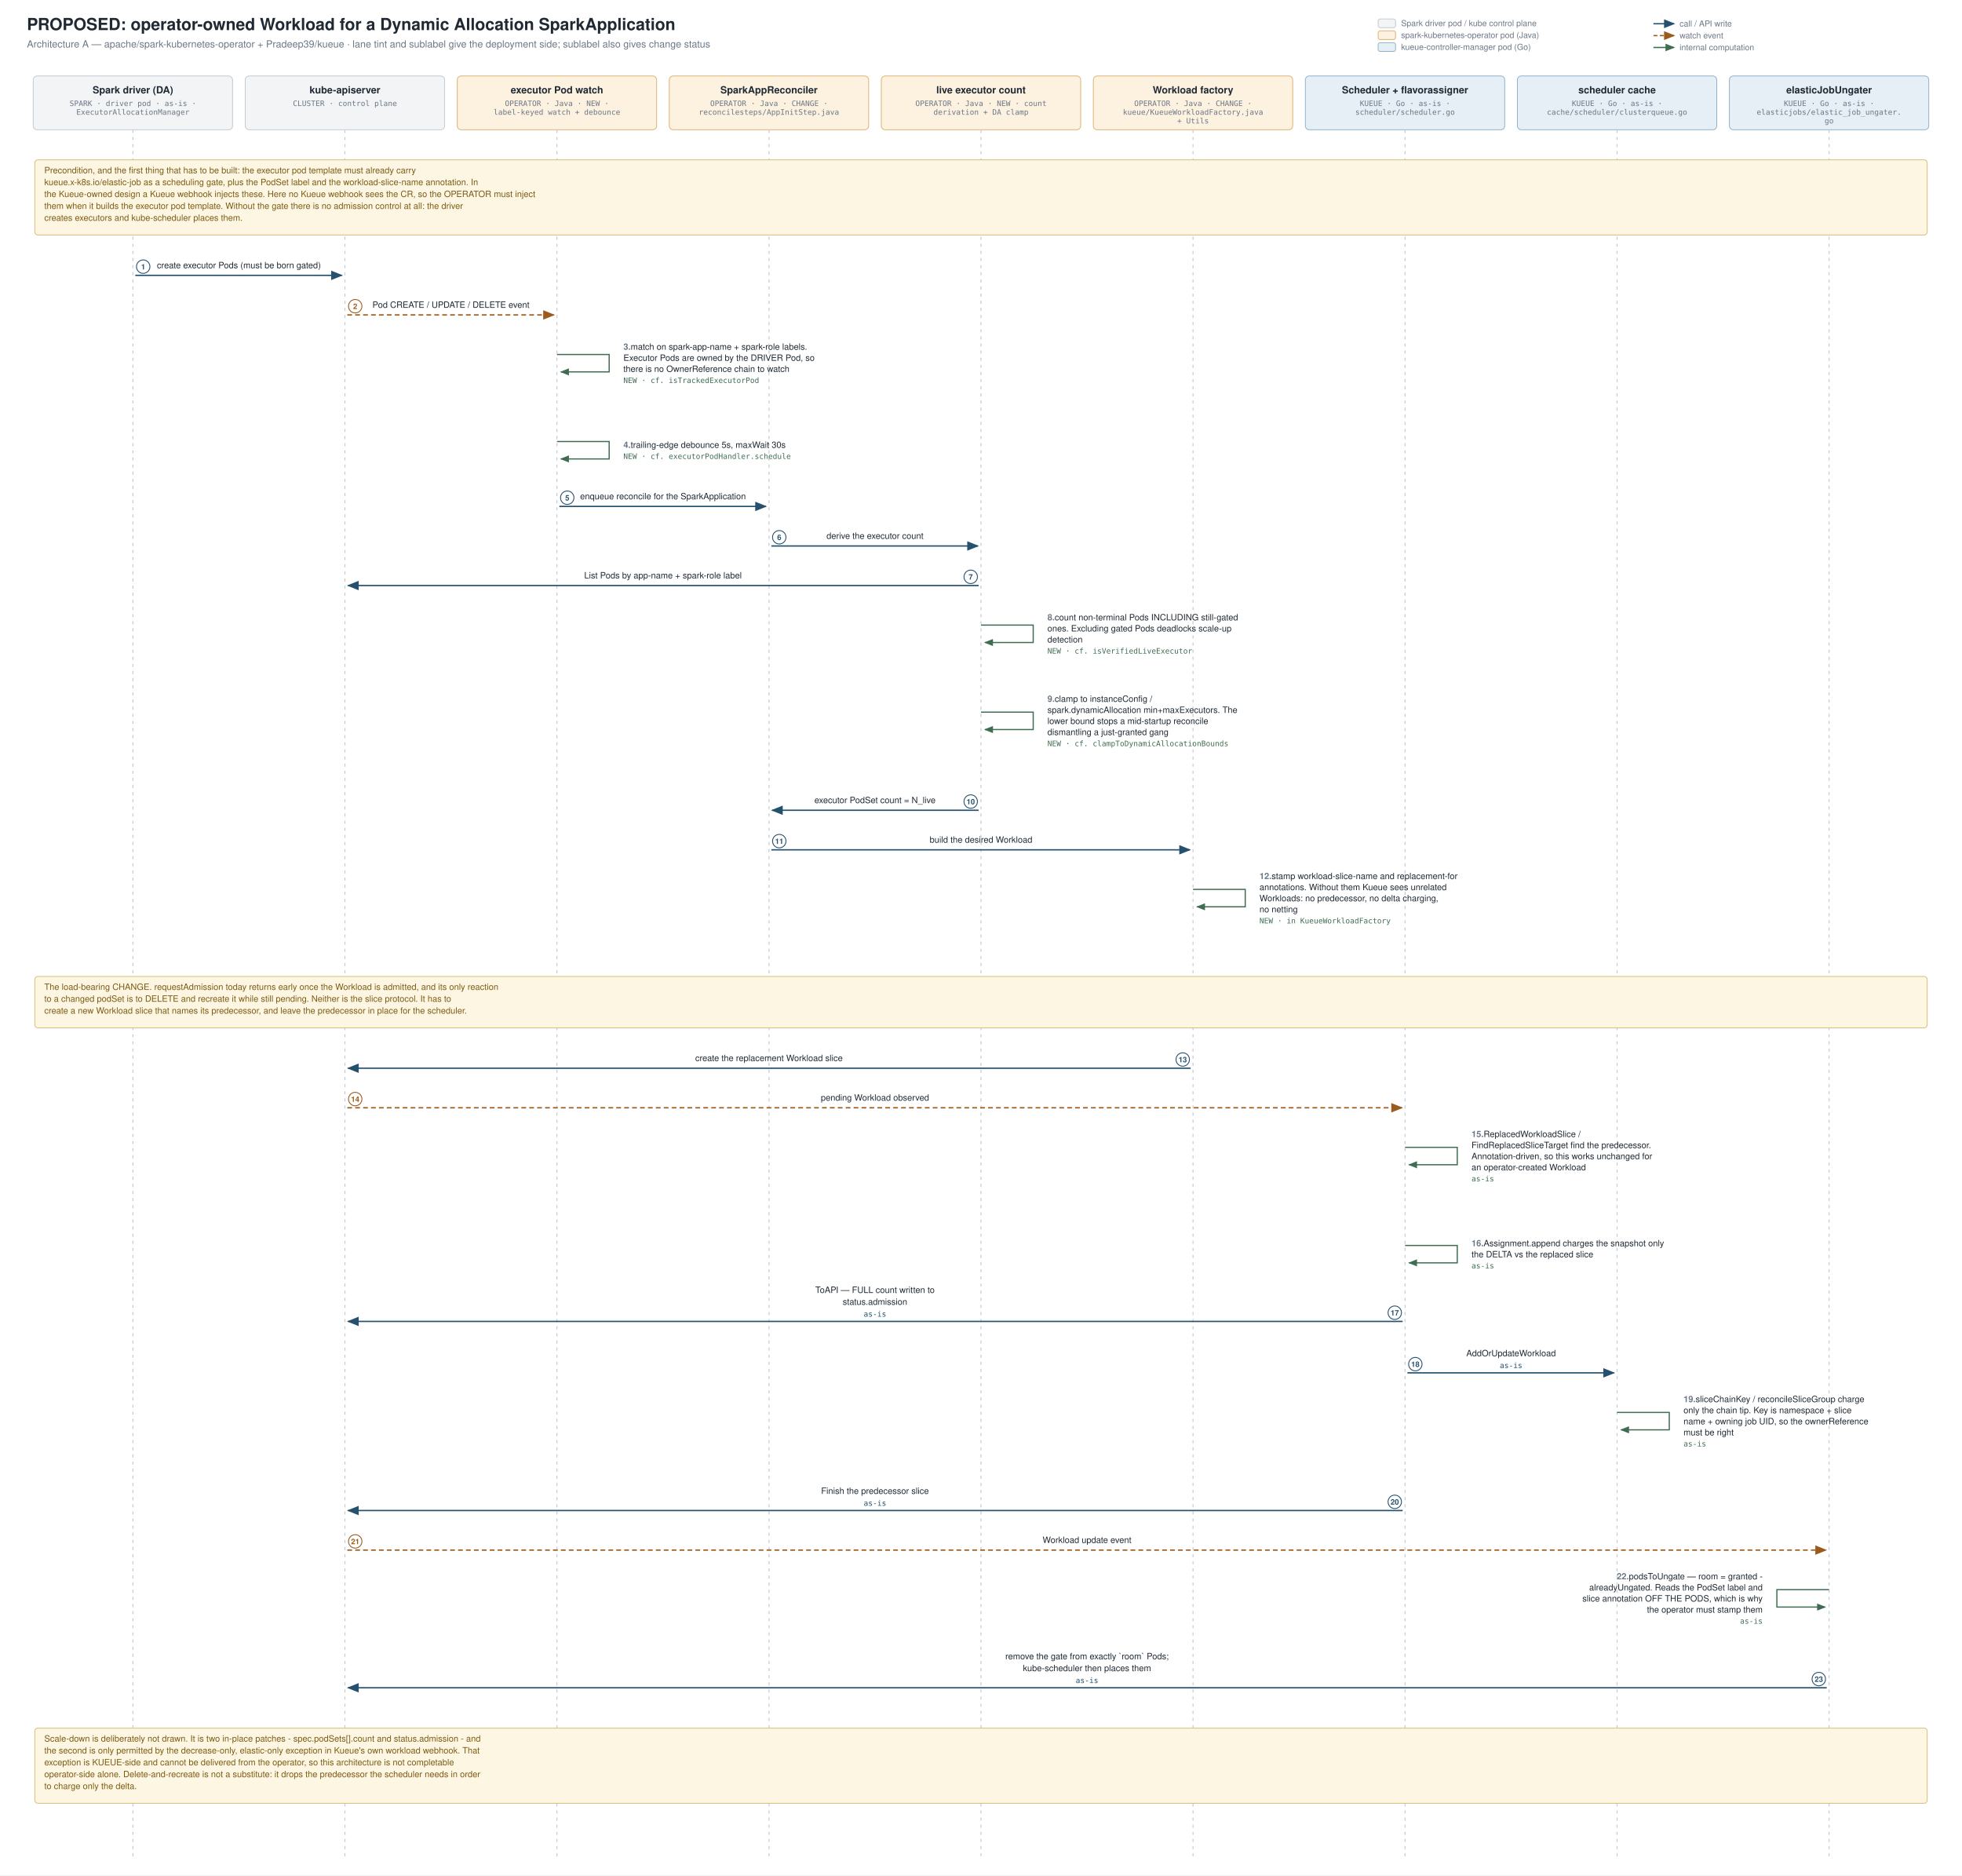
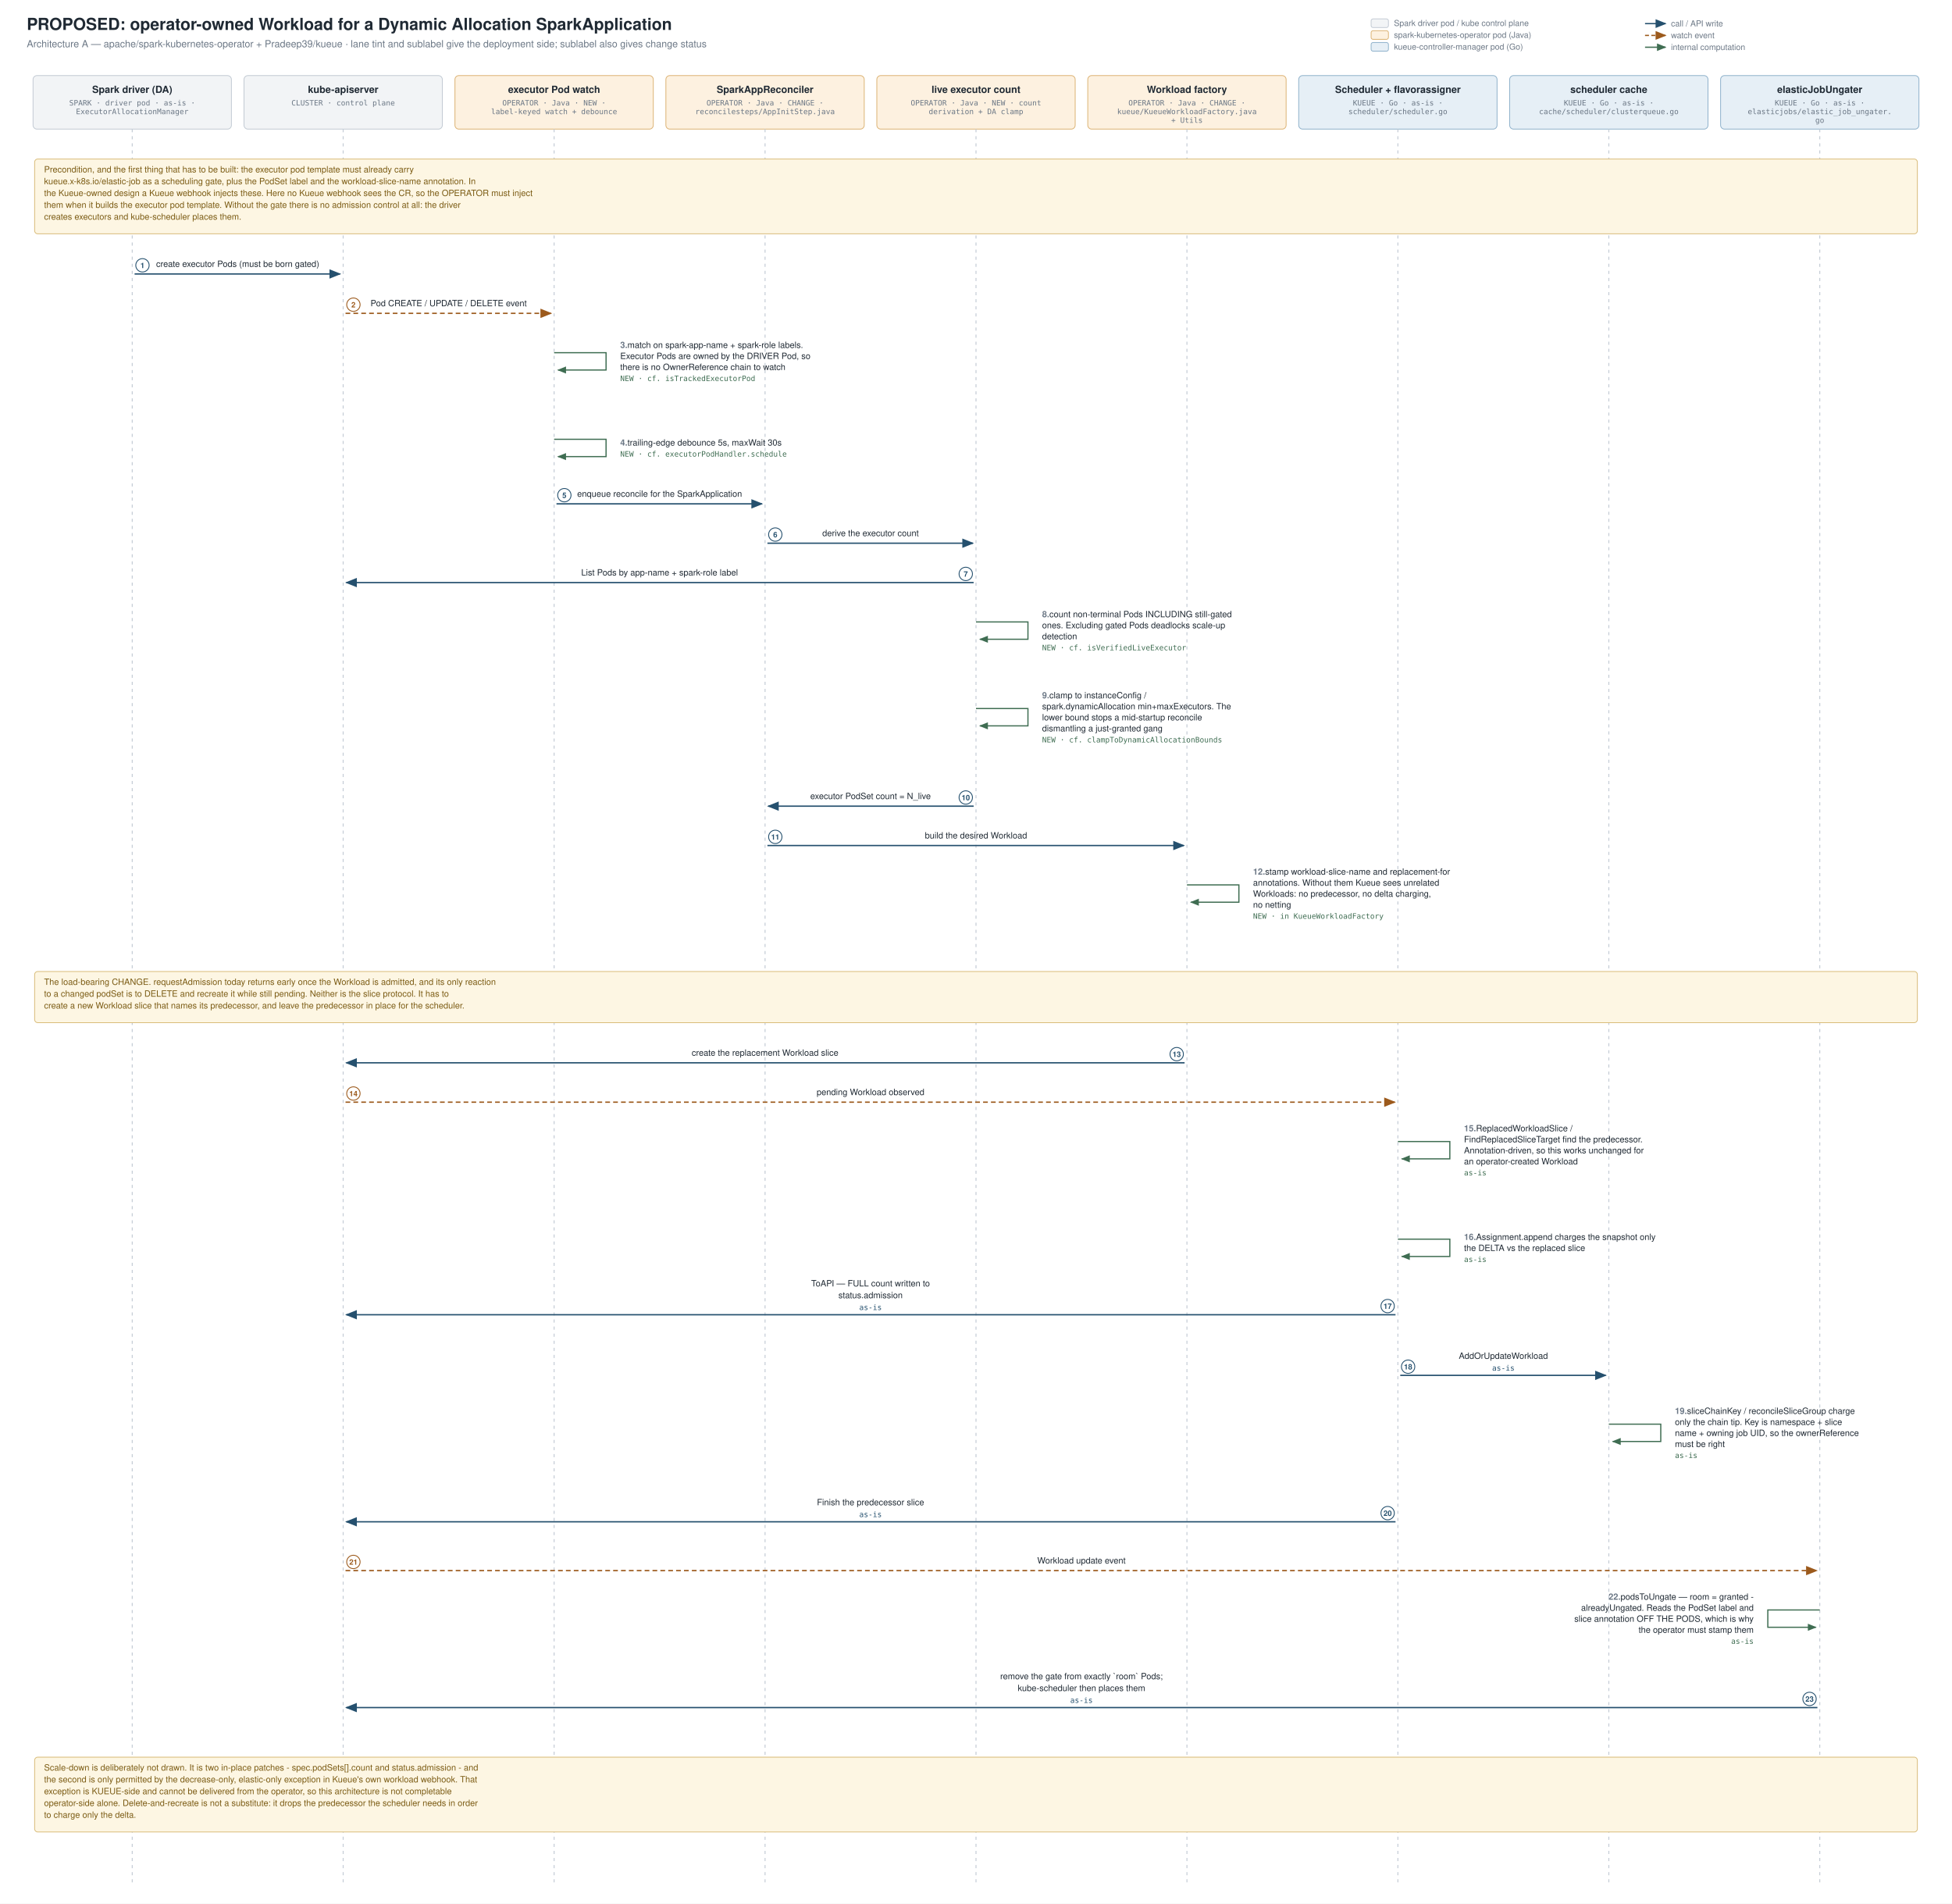
- <svg xmlns="http://www.w3.org/2000/svg" width="2480" height="2370" viewBox="0 0 2480 2370" font-family="Helvetica Neue, Helvetica, Arial, sans-serif">
+ <svg xmlns="http://www.w3.org/2000/svg" width="2480" height="2418" viewBox="0 0 2480 2418" font-family="Helvetica Neue, Helvetica, Arial, sans-serif">
  <defs>
    <marker id="ac" viewBox="0 0 10 8" refX="9" refY="4" markerWidth="9" markerHeight="7" orient="auto">
      <path d="M0 0 L10 4 L0 8 z" fill="#25506e" />
    </marker>
    <marker id="ae" viewBox="0 0 10 8" refX="9" refY="4" markerWidth="9" markerHeight="7" orient="auto">
      <path d="M0 0 L10 4 L0 8 z" fill="#9c5a1c" />
    </marker>
    <marker id="as" viewBox="0 0 10 8" refX="9" refY="4" markerWidth="8" markerHeight="6" orient="auto">
      <path d="M0 0 L10 4 L0 8 z" fill="#3f6d52" />
    </marker>
  </defs>
-   <rect width="2480" height="2370" fill="#ffffff" />
+   <rect width="2480" height="2418" fill="#ffffff" />
  <text x="34" y="38" font-size="21" font-weight="600" fill="#1f2933">PROPOSED: operator-owned Workload for a Dynamic Allocation SparkApplication</text>
  <text x="34" y="60" font-size="12.5" fill="#6b7785">Architecture A — apache/spark-kubernetes-operator + Pradeep39/kueue · lane tint and sublabel give the deployment side; sublabel also gives change status</text>
  <g font-size="10.5" fill="#6b7785">
    <line x1="2090" y1="30" x2="2116" y2="30" stroke="#25506e" stroke-width="1.6" marker-end="url(#ac)" />
    <text x="2123" y="33.5">call / API write</text>
    <line x1="2090" y1="45" x2="2116" y2="45" stroke="#9c5a1c" stroke-width="1.6" marker-end="url(#ae)" stroke-dasharray="5 3" />
    <text x="2123" y="48.5">watch event</text>
    <line x1="2090" y1="60" x2="2116" y2="60" stroke="#3f6d52" stroke-width="1.6" marker-end="url(#as)" />
    <text x="2123" y="63.5">internal computation</text>
  </g>
  <g font-size="10.5" fill="#6b7785">
    <rect x="1742" y="24" width="22" height="11" rx="2.5" fill="#f2f4f6" stroke="#c2cad3" />
    <text x="1771" y="33">Spark driver pod / kube control plane</text>
    <rect x="1742" y="39" width="22" height="11" rx="2.5" fill="#fdf1e0" stroke="#dcb375" />
    <text x="1771" y="48">spark-kubernetes-operator pod (Java)</text>
    <rect x="1742" y="54" width="22" height="11" rx="2.5" fill="#e6eff6" stroke="#8fb2cb" />
    <text x="1771" y="63">kueue-controller-manager pod (Go)</text>
  </g>
  <rect x="42" y="96" width="252" height="68" rx="5" fill="#f2f4f6" stroke="#c2cad3" />
  <text x="168" y="118" font-size="12.5" font-weight="600" text-anchor="middle" fill="#1f2933">Spark driver (DA)</text>
  <text x="168" y="134" font-size="9.5" font-family="Menlo, monospace" text-anchor="middle" fill="#6b7785">SPARK · driver pod · as-is ·</text>
  <text x="168" y="145" font-size="9.5" font-family="Menlo, monospace" text-anchor="middle" fill="#6b7785">ExecutorAllocationManager</text>
-   <line x1="168" y1="164" x2="168" y2="2346" stroke="#c3cbd5" stroke-width="1.2" stroke-dasharray="4 5" />
+   <line x1="168" y1="164" x2="168" y2="2394" stroke="#c3cbd5" stroke-width="1.2" stroke-dasharray="4 5" />
  <rect x="310" y="96" width="252" height="68" rx="5" fill="#f2f4f6" stroke="#c2cad3" />
  <text x="436" y="118" font-size="12.5" font-weight="600" text-anchor="middle" fill="#1f2933">kube-apiserver</text>
  <text x="436" y="134" font-size="9.5" font-family="Menlo, monospace" text-anchor="middle" fill="#6b7785">CLUSTER · control plane</text>
-   <line x1="436" y1="164" x2="436" y2="2346" stroke="#c3cbd5" stroke-width="1.2" stroke-dasharray="4 5" />
+   <line x1="436" y1="164" x2="436" y2="2394" stroke="#c3cbd5" stroke-width="1.2" stroke-dasharray="4 5" />
  <rect x="578" y="96" width="252" height="68" rx="5" fill="#fdf1e0" stroke="#dcb375" />
  <text x="704" y="118" font-size="12.5" font-weight="600" text-anchor="middle" fill="#1f2933">executor Pod watch</text>
  <text x="704" y="134" font-size="9.5" font-family="Menlo, monospace" text-anchor="middle" fill="#6b7785">OPERATOR · Java · NEW ·</text>
  <text x="704" y="145" font-size="9.5" font-family="Menlo, monospace" text-anchor="middle" fill="#6b7785">label-keyed watch + debounce</text>
-   <line x1="704" y1="164" x2="704" y2="2346" stroke="#c3cbd5" stroke-width="1.2" stroke-dasharray="4 5" />
+   <line x1="704" y1="164" x2="704" y2="2394" stroke="#c3cbd5" stroke-width="1.2" stroke-dasharray="4 5" />
  <rect x="846" y="96" width="252" height="68" rx="5" fill="#fdf1e0" stroke="#dcb375" />
  <text x="972" y="118" font-size="12.5" font-weight="600" text-anchor="middle" fill="#1f2933">SparkAppReconciler</text>
  <text x="972" y="134" font-size="9.5" font-family="Menlo, monospace" text-anchor="middle" fill="#6b7785">OPERATOR · Java · CHANGE ·</text>
  <text x="972" y="145" font-size="9.5" font-family="Menlo, monospace" text-anchor="middle" fill="#6b7785">reconcilesteps/AppInitStep.java</text>
-   <line x1="972" y1="164" x2="972" y2="2346" stroke="#c3cbd5" stroke-width="1.2" stroke-dasharray="4 5" />
+   <line x1="972" y1="164" x2="972" y2="2394" stroke="#c3cbd5" stroke-width="1.2" stroke-dasharray="4 5" />
  <rect x="1114" y="96" width="252" height="68" rx="5" fill="#fdf1e0" stroke="#dcb375" />
  <text x="1240" y="118" font-size="12.5" font-weight="600" text-anchor="middle" fill="#1f2933">live executor count</text>
  <text x="1240" y="134" font-size="9.5" font-family="Menlo, monospace" text-anchor="middle" fill="#6b7785">OPERATOR · Java · NEW · count</text>
  <text x="1240" y="145" font-size="9.5" font-family="Menlo, monospace" text-anchor="middle" fill="#6b7785">derivation + DA clamp</text>
-   <line x1="1240" y1="164" x2="1240" y2="2346" stroke="#c3cbd5" stroke-width="1.2" stroke-dasharray="4 5" />
+   <line x1="1240" y1="164" x2="1240" y2="2394" stroke="#c3cbd5" stroke-width="1.2" stroke-dasharray="4 5" />
  <rect x="1382" y="96" width="252" height="68" rx="5" fill="#fdf1e0" stroke="#dcb375" />
  <text x="1508" y="118" font-size="12.5" font-weight="600" text-anchor="middle" fill="#1f2933">Workload factory</text>
  <text x="1508" y="134" font-size="9.5" font-family="Menlo, monospace" text-anchor="middle" fill="#6b7785">OPERATOR · Java · CHANGE ·</text>
  <text x="1508" y="145" font-size="9.5" font-family="Menlo, monospace" text-anchor="middle" fill="#6b7785">kueue/KueueWorkloadFactory.java</text>
  <text x="1508" y="156" font-size="9.5" font-family="Menlo, monospace" text-anchor="middle" fill="#6b7785">+ Utils</text>
-   <line x1="1508" y1="164" x2="1508" y2="2346" stroke="#c3cbd5" stroke-width="1.2" stroke-dasharray="4 5" />
+   <line x1="1508" y1="164" x2="1508" y2="2394" stroke="#c3cbd5" stroke-width="1.2" stroke-dasharray="4 5" />
  <rect x="1650" y="96" width="252" height="68" rx="5" fill="#e6eff6" stroke="#8fb2cb" />
  <text x="1776" y="118" font-size="12.5" font-weight="600" text-anchor="middle" fill="#1f2933">Scheduler + flavorassigner</text>
  <text x="1776" y="134" font-size="9.5" font-family="Menlo, monospace" text-anchor="middle" fill="#6b7785">KUEUE · Go · as-is ·</text>
  <text x="1776" y="145" font-size="9.5" font-family="Menlo, monospace" text-anchor="middle" fill="#6b7785">scheduler/scheduler.go</text>
-   <line x1="1776" y1="164" x2="1776" y2="2346" stroke="#c3cbd5" stroke-width="1.2" stroke-dasharray="4 5" />
+   <line x1="1776" y1="164" x2="1776" y2="2394" stroke="#c3cbd5" stroke-width="1.2" stroke-dasharray="4 5" />
  <rect x="1918" y="96" width="252" height="68" rx="5" fill="#e6eff6" stroke="#8fb2cb" />
  <text x="2044" y="118" font-size="12.5" font-weight="600" text-anchor="middle" fill="#1f2933">scheduler cache</text>
  <text x="2044" y="134" font-size="9.5" font-family="Menlo, monospace" text-anchor="middle" fill="#6b7785">KUEUE · Go · as-is ·</text>
  <text x="2044" y="145" font-size="9.5" font-family="Menlo, monospace" text-anchor="middle" fill="#6b7785">cache/scheduler/clusterqueue.go</text>
-   <line x1="2044" y1="164" x2="2044" y2="2346" stroke="#c3cbd5" stroke-width="1.2" stroke-dasharray="4 5" />
+   <line x1="2044" y1="164" x2="2044" y2="2394" stroke="#c3cbd5" stroke-width="1.2" stroke-dasharray="4 5" />
  <rect x="2186" y="96" width="252" height="68" rx="5" fill="#e6eff6" stroke="#8fb2cb" />
  <text x="2312" y="118" font-size="12.5" font-weight="600" text-anchor="middle" fill="#1f2933">elasticJobUngater</text>
  <text x="2312" y="134" font-size="9.5" font-family="Menlo, monospace" text-anchor="middle" fill="#6b7785">KUEUE · Go · as-is ·</text>
  <text x="2312" y="145" font-size="9.5" font-family="Menlo, monospace" text-anchor="middle" fill="#6b7785">elasticjobs/elastic_job_ungater.</text>
  <text x="2312" y="156" font-size="9.5" font-family="Menlo, monospace" text-anchor="middle" fill="#6b7785">go</text>
-   <line x1="2312" y1="164" x2="2312" y2="2346" stroke="#c3cbd5" stroke-width="1.2" stroke-dasharray="4 5" />
+   <line x1="2312" y1="164" x2="2312" y2="2394" stroke="#c3cbd5" stroke-width="1.2" stroke-dasharray="4 5" />
  <rect x="44" y="202" width="2392" height="95" rx="4" fill="#fdf6e3" stroke="#d9bc7a" />
  <text x="56" y="219" font-size="11" fill="#7a5a12">Precondition, and the first thing that has to be built: the executor pod template must already carry</text>
  <text x="56" y="234" font-size="11" fill="#7a5a12">kueue.x-k8s.io/elastic-job as a scheduling gate, plus the PodSet label and the workload-slice-name annotation. In</text>
  <text x="56" y="249" font-size="11" fill="#7a5a12">the Kueue-owned design a Kueue webhook injects these. Here no Kueue webhook sees the CR, so the OPERATOR must inject</text>
  <text x="56" y="264" font-size="11" fill="#7a5a12">them when it builds the executor pod template. Without the gate there is no admission control at all: the driver</text>
  <text x="56" y="279" font-size="11" fill="#7a5a12">creates executors and kube-scheduler places them.</text>
  <line x1="171" y1="348" x2="432" y2="348" stroke="#25506e" stroke-width="1.7" marker-end="url(#ac)" />
  <text x="302" y="339" font-size="11" text-anchor="middle" fill="#1f2933">create executor Pods (must be born gated)</text>
  <circle cx="181" cy="337" r="8.5" fill="#ffffff" stroke="#25506e" stroke-width="1.1" />
  <text x="181" y="340.5" font-size="9.5" font-weight="600" text-anchor="middle" fill="#25506e">1</text>
  <line x1="439" y1="398" x2="700" y2="398" stroke="#9c5a1c" stroke-width="1.7" marker-end="url(#ae)" stroke-dasharray="6 4" />
  <text x="570" y="389" font-size="11" text-anchor="middle" fill="#1f2933">Pod CREATE / UPDATE / DELETE event</text>
  <circle cx="449" cy="387" r="8.5" fill="#ffffff" stroke="#9c5a1c" stroke-width="1.1" />
  <text x="449" y="390.5" font-size="9.5" font-weight="600" text-anchor="middle" fill="#9c5a1c">2</text>
  <path d="M704 448 L770 448 L770 470 L709 470" fill="none" stroke="#3f6d52" stroke-width="1.5" marker-end="url(#as)" />
  <text x="788" y="442" font-size="11" text-anchor="start" fill="#1f2933">
    <tspan fill="#6b7785" font-weight="600">3. </tspan>match on spark-app-name + spark-role labels.</text>
  <text x="788" y="456" font-size="11" text-anchor="start" fill="#1f2933">Executor Pods are owned by the DRIVER Pod, so</text>
  <text x="788" y="470" font-size="11" text-anchor="start" fill="#1f2933">there is no OwnerReference chain to watch</text>
  <text x="788" y="484" font-size="9.5" font-family="Menlo, monospace" text-anchor="start" fill="#3f6d52">NEW · cf. isTrackedExecutorPod</text>
  <path d="M704 558 L770 558 L770 580 L709 580" fill="none" stroke="#3f6d52" stroke-width="1.5" marker-end="url(#as)" />
  <text x="788" y="566" font-size="11" text-anchor="start" fill="#1f2933">
    <tspan fill="#6b7785" font-weight="600">4. </tspan>trailing-edge debounce 5s, maxWait 30s</text>
  <text x="788" y="580" font-size="9.5" font-family="Menlo, monospace" text-anchor="start" fill="#3f6d52">NEW · cf. executorPodHandler.schedule</text>
  <line x1="707" y1="640" x2="968" y2="640" stroke="#25506e" stroke-width="1.7" marker-end="url(#ac)" />
  <text x="838" y="631" font-size="11" text-anchor="middle" fill="#1f2933">enqueue reconcile for the SparkApplication</text>
  <circle cx="717" cy="629" r="8.5" fill="#ffffff" stroke="#25506e" stroke-width="1.1" />
  <text x="717" y="632.5" font-size="9.5" font-weight="600" text-anchor="middle" fill="#25506e">5</text>
  <line x1="975" y1="690" x2="1236" y2="690" stroke="#25506e" stroke-width="1.7" marker-end="url(#ac)" />
  <text x="1106" y="681" font-size="11" text-anchor="middle" fill="#1f2933">derive the executor count</text>
  <circle cx="985" cy="679" r="8.5" fill="#ffffff" stroke="#25506e" stroke-width="1.1" />
  <text x="985" y="682.5" font-size="9.5" font-weight="600" text-anchor="middle" fill="#25506e">6</text>
  <line x1="1237" y1="740" x2="440" y2="740" stroke="#25506e" stroke-width="1.7" marker-end="url(#ac)" />
  <text x="838" y="731" font-size="11" text-anchor="middle" fill="#1f2933">List Pods by app-name + spark-role label</text>
  <circle cx="1227" cy="729" r="8.5" fill="#ffffff" stroke="#25506e" stroke-width="1.1" />
  <text x="1227" y="732.5" font-size="9.5" font-weight="600" text-anchor="middle" fill="#25506e">7</text>
  <path d="M1240 790 L1306 790 L1306 812 L1245 812" fill="none" stroke="#3f6d52" stroke-width="1.5" marker-end="url(#as)" />
  <text x="1324" y="784" font-size="11" text-anchor="start" fill="#1f2933">
    <tspan fill="#6b7785" font-weight="600">8. </tspan>count non-terminal Pods INCLUDING still-gated</text>
  <text x="1324" y="798" font-size="11" text-anchor="start" fill="#1f2933">ones. Excluding gated Pods deadlocks scale-up</text>
  <text x="1324" y="812" font-size="11" text-anchor="start" fill="#1f2933">detection</text>
  <text x="1324" y="826" font-size="9.5" font-family="Menlo, monospace" text-anchor="start" fill="#3f6d52">NEW · cf. isVerifiedLiveExecutor</text>
  <path d="M1240 900 L1306 900 L1306 922 L1245 922" fill="none" stroke="#3f6d52" stroke-width="1.5" marker-end="url(#as)" />
  <text x="1324" y="887" font-size="11" text-anchor="start" fill="#1f2933">
    <tspan fill="#6b7785" font-weight="600">9. </tspan>clamp to instanceConfig /</text>
  <text x="1324" y="901" font-size="11" text-anchor="start" fill="#1f2933">spark.dynamicAllocation min+maxExecutors. The</text>
  <text x="1324" y="915" font-size="11" text-anchor="start" fill="#1f2933">lower bound stops a mid-startup reconcile</text>
  <text x="1324" y="929" font-size="11" text-anchor="start" fill="#1f2933">dismantling a just-granted gang</text>
  <text x="1324" y="943" font-size="9.5" font-family="Menlo, monospace" text-anchor="start" fill="#3f6d52">NEW · cf. clampToDynamicAllocationBounds</text>
  <line x1="1237" y1="1024" x2="976" y2="1024" stroke="#25506e" stroke-width="1.7" marker-end="url(#ac)" />
  <text x="1106" y="1015" font-size="11" text-anchor="middle" fill="#1f2933">executor PodSet count = N_live</text>
  <circle cx="1227" cy="1013" r="8.5" fill="#ffffff" stroke="#25506e" stroke-width="1.1" />
  <text x="1227" y="1016.5" font-size="9.5" font-weight="600" text-anchor="middle" fill="#25506e">10</text>
  <line x1="975" y1="1074" x2="1504" y2="1074" stroke="#25506e" stroke-width="1.7" marker-end="url(#ac)" />
  <text x="1240" y="1065" font-size="11" text-anchor="middle" fill="#1f2933">build the desired Workload</text>
  <circle cx="985" cy="1063" r="8.5" fill="#ffffff" stroke="#25506e" stroke-width="1.1" />
  <text x="985" y="1066.5" font-size="9.5" font-weight="600" text-anchor="middle" fill="#25506e">11</text>
  <path d="M1508 1124 L1574 1124 L1574 1146 L1513 1146" fill="none" stroke="#3f6d52" stroke-width="1.5" marker-end="url(#as)" />
  <text x="1592" y="1111" font-size="11" text-anchor="start" fill="#1f2933">
    <tspan fill="#6b7785" font-weight="600">12. </tspan>stamp workload-slice-name and replacement-for</text>
  <text x="1592" y="1125" font-size="11" text-anchor="start" fill="#1f2933">annotations. Without them Kueue sees unrelated</text>
  <text x="1592" y="1139" font-size="11" text-anchor="start" fill="#1f2933">Workloads: no predecessor, no delta charging,</text>
  <text x="1592" y="1153" font-size="11" text-anchor="start" fill="#1f2933">no netting</text>
  <text x="1592" y="1167" font-size="9.5" font-family="Menlo, monospace" text-anchor="start" fill="#3f6d52">NEW · in KueueWorkloadFactory</text>
  <rect x="44" y="1234" width="2392" height="65" rx="4" fill="#fdf6e3" stroke="#d9bc7a" />
  <text x="56" y="1251" font-size="11" fill="#7a5a12">The load-bearing CHANGE. requestAdmission today returns early once the Workload is admitted, and its only reaction</text>
  <text x="56" y="1266" font-size="11" fill="#7a5a12">to a changed podSet is to DELETE and recreate it while still pending. Neither is the slice protocol. It has to</text>
  <text x="56" y="1281" font-size="11" fill="#7a5a12">create a new Workload slice that names its predecessor, and leave the predecessor in place for the scheduler.</text>
  <line x1="1505" y1="1350" x2="440" y2="1350" stroke="#25506e" stroke-width="1.7" marker-end="url(#ac)" />
  <text x="972" y="1341" font-size="11" text-anchor="middle" fill="#1f2933">create the replacement Workload slice</text>
  <circle cx="1495" cy="1339" r="8.5" fill="#ffffff" stroke="#25506e" stroke-width="1.1" />
  <text x="1495" y="1342.5" font-size="9.5" font-weight="600" text-anchor="middle" fill="#25506e">13</text>
  <line x1="439" y1="1400" x2="1772" y2="1400" stroke="#9c5a1c" stroke-width="1.7" marker-end="url(#ae)" stroke-dasharray="6 4" />
  <text x="1106" y="1391" font-size="11" text-anchor="middle" fill="#1f2933">pending Workload observed</text>
  <circle cx="449" cy="1389" r="8.5" fill="#ffffff" stroke="#9c5a1c" stroke-width="1.1" />
  <text x="449" y="1392.5" font-size="9.5" font-weight="600" text-anchor="middle" fill="#9c5a1c">14</text>
  <path d="M1776 1450 L1842 1450 L1842 1472 L1781 1472" fill="none" stroke="#3f6d52" stroke-width="1.5" marker-end="url(#as)" />
  <text x="1860" y="1437" font-size="11" text-anchor="start" fill="#1f2933">
    <tspan fill="#6b7785" font-weight="600">15. </tspan>ReplacedWorkloadSlice /</text>
  <text x="1860" y="1451" font-size="11" text-anchor="start" fill="#1f2933">FindReplacedSliceTarget find the predecessor.</text>
  <text x="1860" y="1465" font-size="11" text-anchor="start" fill="#1f2933">Annotation-driven, so this works unchanged for</text>
  <text x="1860" y="1479" font-size="11" text-anchor="start" fill="#1f2933">an operator-created Workload</text>
  <text x="1860" y="1493" font-size="9.5" font-family="Menlo, monospace" text-anchor="start" fill="#3f6d52">as-is</text>
  <path d="M1776 1574 L1842 1574 L1842 1596 L1781 1596" fill="none" stroke="#3f6d52" stroke-width="1.5" marker-end="url(#as)" />
  <text x="1860" y="1575" font-size="11" text-anchor="start" fill="#1f2933">
    <tspan fill="#6b7785" font-weight="600">16. </tspan>Assignment.append charges the snapshot only</text>
  <text x="1860" y="1589" font-size="11" text-anchor="start" fill="#1f2933">the DELTA vs the replaced slice</text>
  <text x="1860" y="1603" font-size="9.5" font-family="Menlo, monospace" text-anchor="start" fill="#3f6d52">as-is</text>
  <line x1="1773" y1="1670" x2="440" y2="1670" stroke="#25506e" stroke-width="1.7" marker-end="url(#ac)" />
  <text x="1106" y="1634" font-size="11" text-anchor="middle" fill="#1f2933">ToAPI — FULL count written to</text>
  <text x="1106" y="1649" font-size="11" text-anchor="middle" fill="#1f2933">status.admission</text>
  <text x="1106" y="1664" font-size="9.5" font-family="Menlo, monospace" text-anchor="middle" fill="#25506e">as-is</text>
  <circle cx="1763" cy="1659" r="8.5" fill="#ffffff" stroke="#25506e" stroke-width="1.1" />
  <text x="1763" y="1662.5" font-size="9.5" font-weight="600" text-anchor="middle" fill="#25506e">17</text>
-   <line x1="1779" y1="1735" x2="2040" y2="1735" stroke="#25506e" stroke-width="1.7" marker-end="url(#ac)" />
-   <text x="1910" y="1714" font-size="11" text-anchor="middle" fill="#1f2933">AddOrUpdateWorkload</text>
-   <text x="1910" y="1729" font-size="9.5" font-family="Menlo, monospace" text-anchor="middle" fill="#25506e">as-is</text>
-   <circle cx="1789" cy="1724" r="8.5" fill="#ffffff" stroke="#25506e" stroke-width="1.1" />
-   <text x="1789" y="1727.5" font-size="9.5" font-weight="600" text-anchor="middle" fill="#25506e">18</text>
-   <path d="M2044 1785 L2110 1785 L2110 1807 L2049 1807" fill="none" stroke="#3f6d52" stroke-width="1.5" marker-end="url(#as)" />
-   <text x="2128" y="1772" font-size="11" text-anchor="start" fill="#1f2933">
+   <line x1="1779" y1="1747" x2="2040" y2="1747" stroke="#25506e" stroke-width="1.7" marker-end="url(#ac)" />
+   <text x="1910" y="1726" font-size="11" text-anchor="middle" fill="#1f2933">AddOrUpdateWorkload</text>
+   <text x="1910" y="1741" font-size="9.5" font-family="Menlo, monospace" text-anchor="middle" fill="#25506e">as-is</text>
+   <circle cx="1789" cy="1736" r="8.5" fill="#ffffff" stroke="#25506e" stroke-width="1.1" />
+   <text x="1789" y="1739.5" font-size="9.5" font-weight="600" text-anchor="middle" fill="#25506e">18</text>
+   <path d="M2044 1809 L2110 1809 L2110 1831 L2049 1831" fill="none" stroke="#3f6d52" stroke-width="1.5" marker-end="url(#as)" />
+   <text x="2128" y="1796" font-size="11" text-anchor="start" fill="#1f2933">
    <tspan fill="#6b7785" font-weight="600">19. </tspan>sliceChainKey / reconcileSliceGroup charge</text>
-   <text x="2128" y="1786" font-size="11" text-anchor="start" fill="#1f2933">only the chain tip. Key is namespace + slice</text>
-   <text x="2128" y="1800" font-size="11" text-anchor="start" fill="#1f2933">name + owning job UID, so the ownerReference</text>
-   <text x="2128" y="1814" font-size="11" text-anchor="start" fill="#1f2933">must be right</text>
-   <text x="2128" y="1828" font-size="9.5" font-family="Menlo, monospace" text-anchor="start" fill="#3f6d52">as-is</text>
-   <line x1="1773" y1="1909" x2="440" y2="1909" stroke="#25506e" stroke-width="1.7" marker-end="url(#ac)" />
-   <text x="1106" y="1888" font-size="11" text-anchor="middle" fill="#1f2933">Finish the predecessor slice</text>
-   <text x="1106" y="1903" font-size="9.5" font-family="Menlo, monospace" text-anchor="middle" fill="#25506e">as-is</text>
-   <circle cx="1763" cy="1898" r="8.5" fill="#ffffff" stroke="#25506e" stroke-width="1.1" />
-   <text x="1763" y="1901.5" font-size="9.5" font-weight="600" text-anchor="middle" fill="#25506e">20</text>
-   <line x1="439" y1="1959" x2="2308" y2="1959" stroke="#9c5a1c" stroke-width="1.7" marker-end="url(#ae)" stroke-dasharray="6 4" />
-   <text x="1374" y="1950" font-size="11" text-anchor="middle" fill="#1f2933">Workload update event</text>
-   <circle cx="449" cy="1948" r="8.5" fill="#ffffff" stroke="#9c5a1c" stroke-width="1.1" />
-   <text x="449" y="1951.5" font-size="9.5" font-weight="600" text-anchor="middle" fill="#9c5a1c">21</text>
-   <path d="M2312 2009 L2246 2009 L2246 2031 L2307 2031" fill="none" stroke="#3f6d52" stroke-width="1.5" marker-end="url(#as)" />
-   <text x="2228" y="1996" font-size="11" text-anchor="end" fill="#1f2933">
+   <text x="2128" y="1810" font-size="11" text-anchor="start" fill="#1f2933">only the chain tip. Key is namespace + slice</text>
+   <text x="2128" y="1824" font-size="11" text-anchor="start" fill="#1f2933">name + owning job UID, so the ownerReference</text>
+   <text x="2128" y="1838" font-size="11" text-anchor="start" fill="#1f2933">must be right</text>
+   <text x="2128" y="1852" font-size="9.5" font-family="Menlo, monospace" text-anchor="start" fill="#3f6d52">as-is</text>
+   <line x1="1773" y1="1933" x2="440" y2="1933" stroke="#25506e" stroke-width="1.7" marker-end="url(#ac)" />
+   <text x="1106" y="1912" font-size="11" text-anchor="middle" fill="#1f2933">Finish the predecessor slice</text>
+   <text x="1106" y="1927" font-size="9.5" font-family="Menlo, monospace" text-anchor="middle" fill="#25506e">as-is</text>
+   <circle cx="1763" cy="1922" r="8.5" fill="#ffffff" stroke="#25506e" stroke-width="1.1" />
+   <text x="1763" y="1925.5" font-size="9.5" font-weight="600" text-anchor="middle" fill="#25506e">20</text>
+   <line x1="439" y1="1995" x2="2308" y2="1995" stroke="#9c5a1c" stroke-width="1.7" marker-end="url(#ae)" stroke-dasharray="6 4" />
+   <text x="1374" y="1986" font-size="11" text-anchor="middle" fill="#1f2933">Workload update event</text>
+   <circle cx="449" cy="1984" r="8.5" fill="#ffffff" stroke="#9c5a1c" stroke-width="1.1" />
+   <text x="449" y="1987.5" font-size="9.5" font-weight="600" text-anchor="middle" fill="#9c5a1c">21</text>
+   <path d="M2312 2045 L2246 2045 L2246 2067 L2307 2067" fill="none" stroke="#3f6d52" stroke-width="1.5" marker-end="url(#as)" />
+   <text x="2228" y="2032" font-size="11" text-anchor="end" fill="#1f2933">
    <tspan fill="#6b7785" font-weight="600">22. </tspan>podsToUngate — room = granted -</text>
-   <text x="2228" y="2010" font-size="11" text-anchor="end" fill="#1f2933">alreadyUngated. Reads the PodSet label and</text>
-   <text x="2228" y="2024" font-size="11" text-anchor="end" fill="#1f2933">slice annotation OFF THE PODS, which is why</text>
-   <text x="2228" y="2038" font-size="11" text-anchor="end" fill="#1f2933">the operator must stamp them</text>
-   <text x="2228" y="2052" font-size="9.5" font-family="Menlo, monospace" text-anchor="end" fill="#3f6d52">as-is</text>
-   <line x1="2309" y1="2133" x2="440" y2="2133" stroke="#25506e" stroke-width="1.7" marker-end="url(#ac)" />
-   <text x="1374" y="2097" font-size="11" text-anchor="middle" fill="#1f2933">remove the gate from exactly `room` Pods;</text>
-   <text x="1374" y="2112" font-size="11" text-anchor="middle" fill="#1f2933">kube-scheduler then places them</text>
-   <text x="1374" y="2127" font-size="9.5" font-family="Menlo, monospace" text-anchor="middle" fill="#25506e">as-is</text>
-   <circle cx="2299" cy="2122" r="8.5" fill="#ffffff" stroke="#25506e" stroke-width="1.1" />
-   <text x="2299" y="2125.5" font-size="9.5" font-weight="600" text-anchor="middle" fill="#25506e">23</text>
-   <rect x="44" y="2184" width="2392" height="95" rx="4" fill="#fdf6e3" stroke="#d9bc7a" />
-   <text x="56" y="2201" font-size="11" fill="#7a5a12">Scale-down is deliberately not drawn. It is two in-place patches - spec.podSets[].count and status.admission - and</text>
-   <text x="56" y="2216" font-size="11" fill="#7a5a12">the second is only permitted by the decrease-only, elastic-only exception in Kueue's own workload webhook. That</text>
-   <text x="56" y="2231" font-size="11" fill="#7a5a12">exception is KUEUE-side and cannot be delivered from the operator, so this architecture is not completable</text>
-   <text x="56" y="2246" font-size="11" fill="#7a5a12">operator-side alone. Delete-and-recreate is not a substitute: it drops the predecessor the scheduler needs in order</text>
-   <text x="56" y="2261" font-size="11" fill="#7a5a12">to charge only the delta.</text>
+   <text x="2228" y="2046" font-size="11" text-anchor="end" fill="#1f2933">alreadyUngated. Reads the PodSet label and</text>
+   <text x="2228" y="2060" font-size="11" text-anchor="end" fill="#1f2933">slice annotation OFF THE PODS, which is why</text>
+   <text x="2228" y="2074" font-size="11" text-anchor="end" fill="#1f2933">the operator must stamp them</text>
+   <text x="2228" y="2088" font-size="9.5" font-family="Menlo, monospace" text-anchor="end" fill="#3f6d52">as-is</text>
+   <line x1="2309" y1="2169" x2="440" y2="2169" stroke="#25506e" stroke-width="1.7" marker-end="url(#ac)" />
+   <text x="1374" y="2133" font-size="11" text-anchor="middle" fill="#1f2933">remove the gate from exactly `room` Pods;</text>
+   <text x="1374" y="2148" font-size="11" text-anchor="middle" fill="#1f2933">kube-scheduler then places them</text>
+   <text x="1374" y="2163" font-size="9.5" font-family="Menlo, monospace" text-anchor="middle" fill="#25506e">as-is</text>
+   <circle cx="2299" cy="2158" r="8.5" fill="#ffffff" stroke="#25506e" stroke-width="1.1" />
+   <text x="2299" y="2161.5" font-size="9.5" font-weight="600" text-anchor="middle" fill="#25506e">23</text>
+   <rect x="44" y="2232" width="2392" height="95" rx="4" fill="#fdf6e3" stroke="#d9bc7a" />
+   <text x="56" y="2249" font-size="11" fill="#7a5a12">Scale-down is deliberately not drawn. It is two in-place patches - spec.podSets[].count and status.admission - and</text>
+   <text x="56" y="2264" font-size="11" fill="#7a5a12">the second is only permitted by the decrease-only, elastic-only exception in Kueue's own workload webhook. That</text>
+   <text x="56" y="2279" font-size="11" fill="#7a5a12">exception is KUEUE-side and cannot be delivered from the operator, so this architecture is not completable</text>
+   <text x="56" y="2294" font-size="11" fill="#7a5a12">operator-side alone. Delete-and-recreate is not a substitute: it drops the predecessor the scheduler needs in order</text>
+   <text x="56" y="2309" font-size="11" fill="#7a5a12">to charge only the delta.</text>
</svg>
